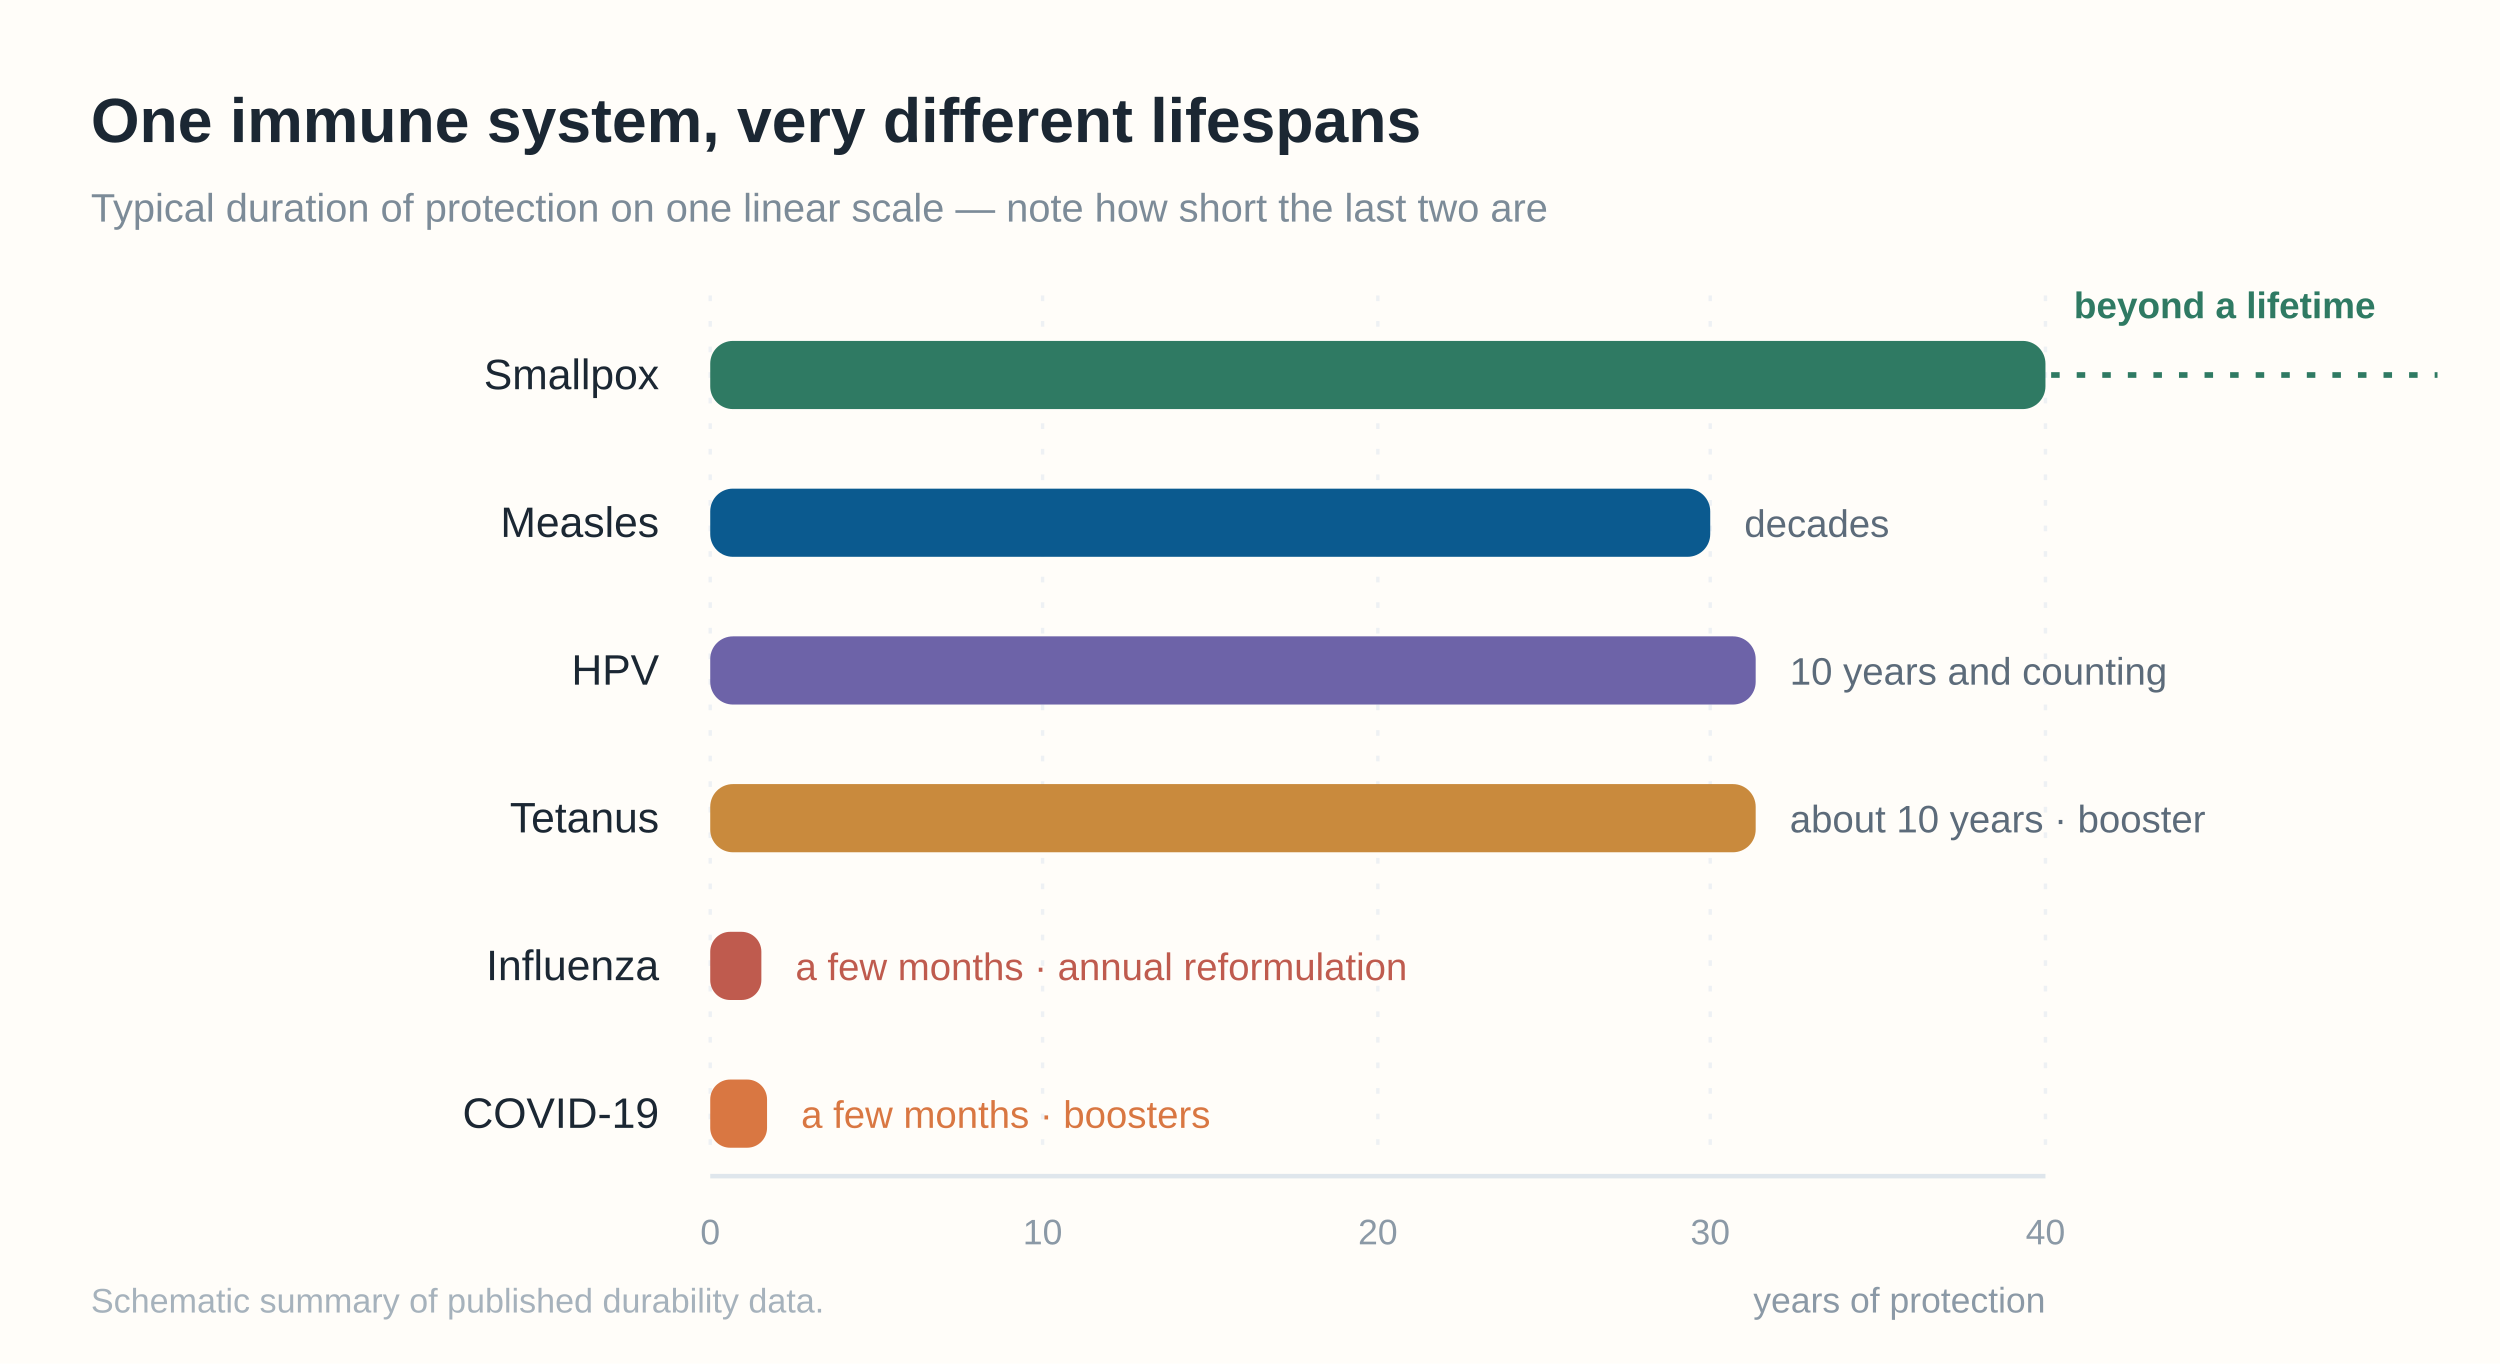
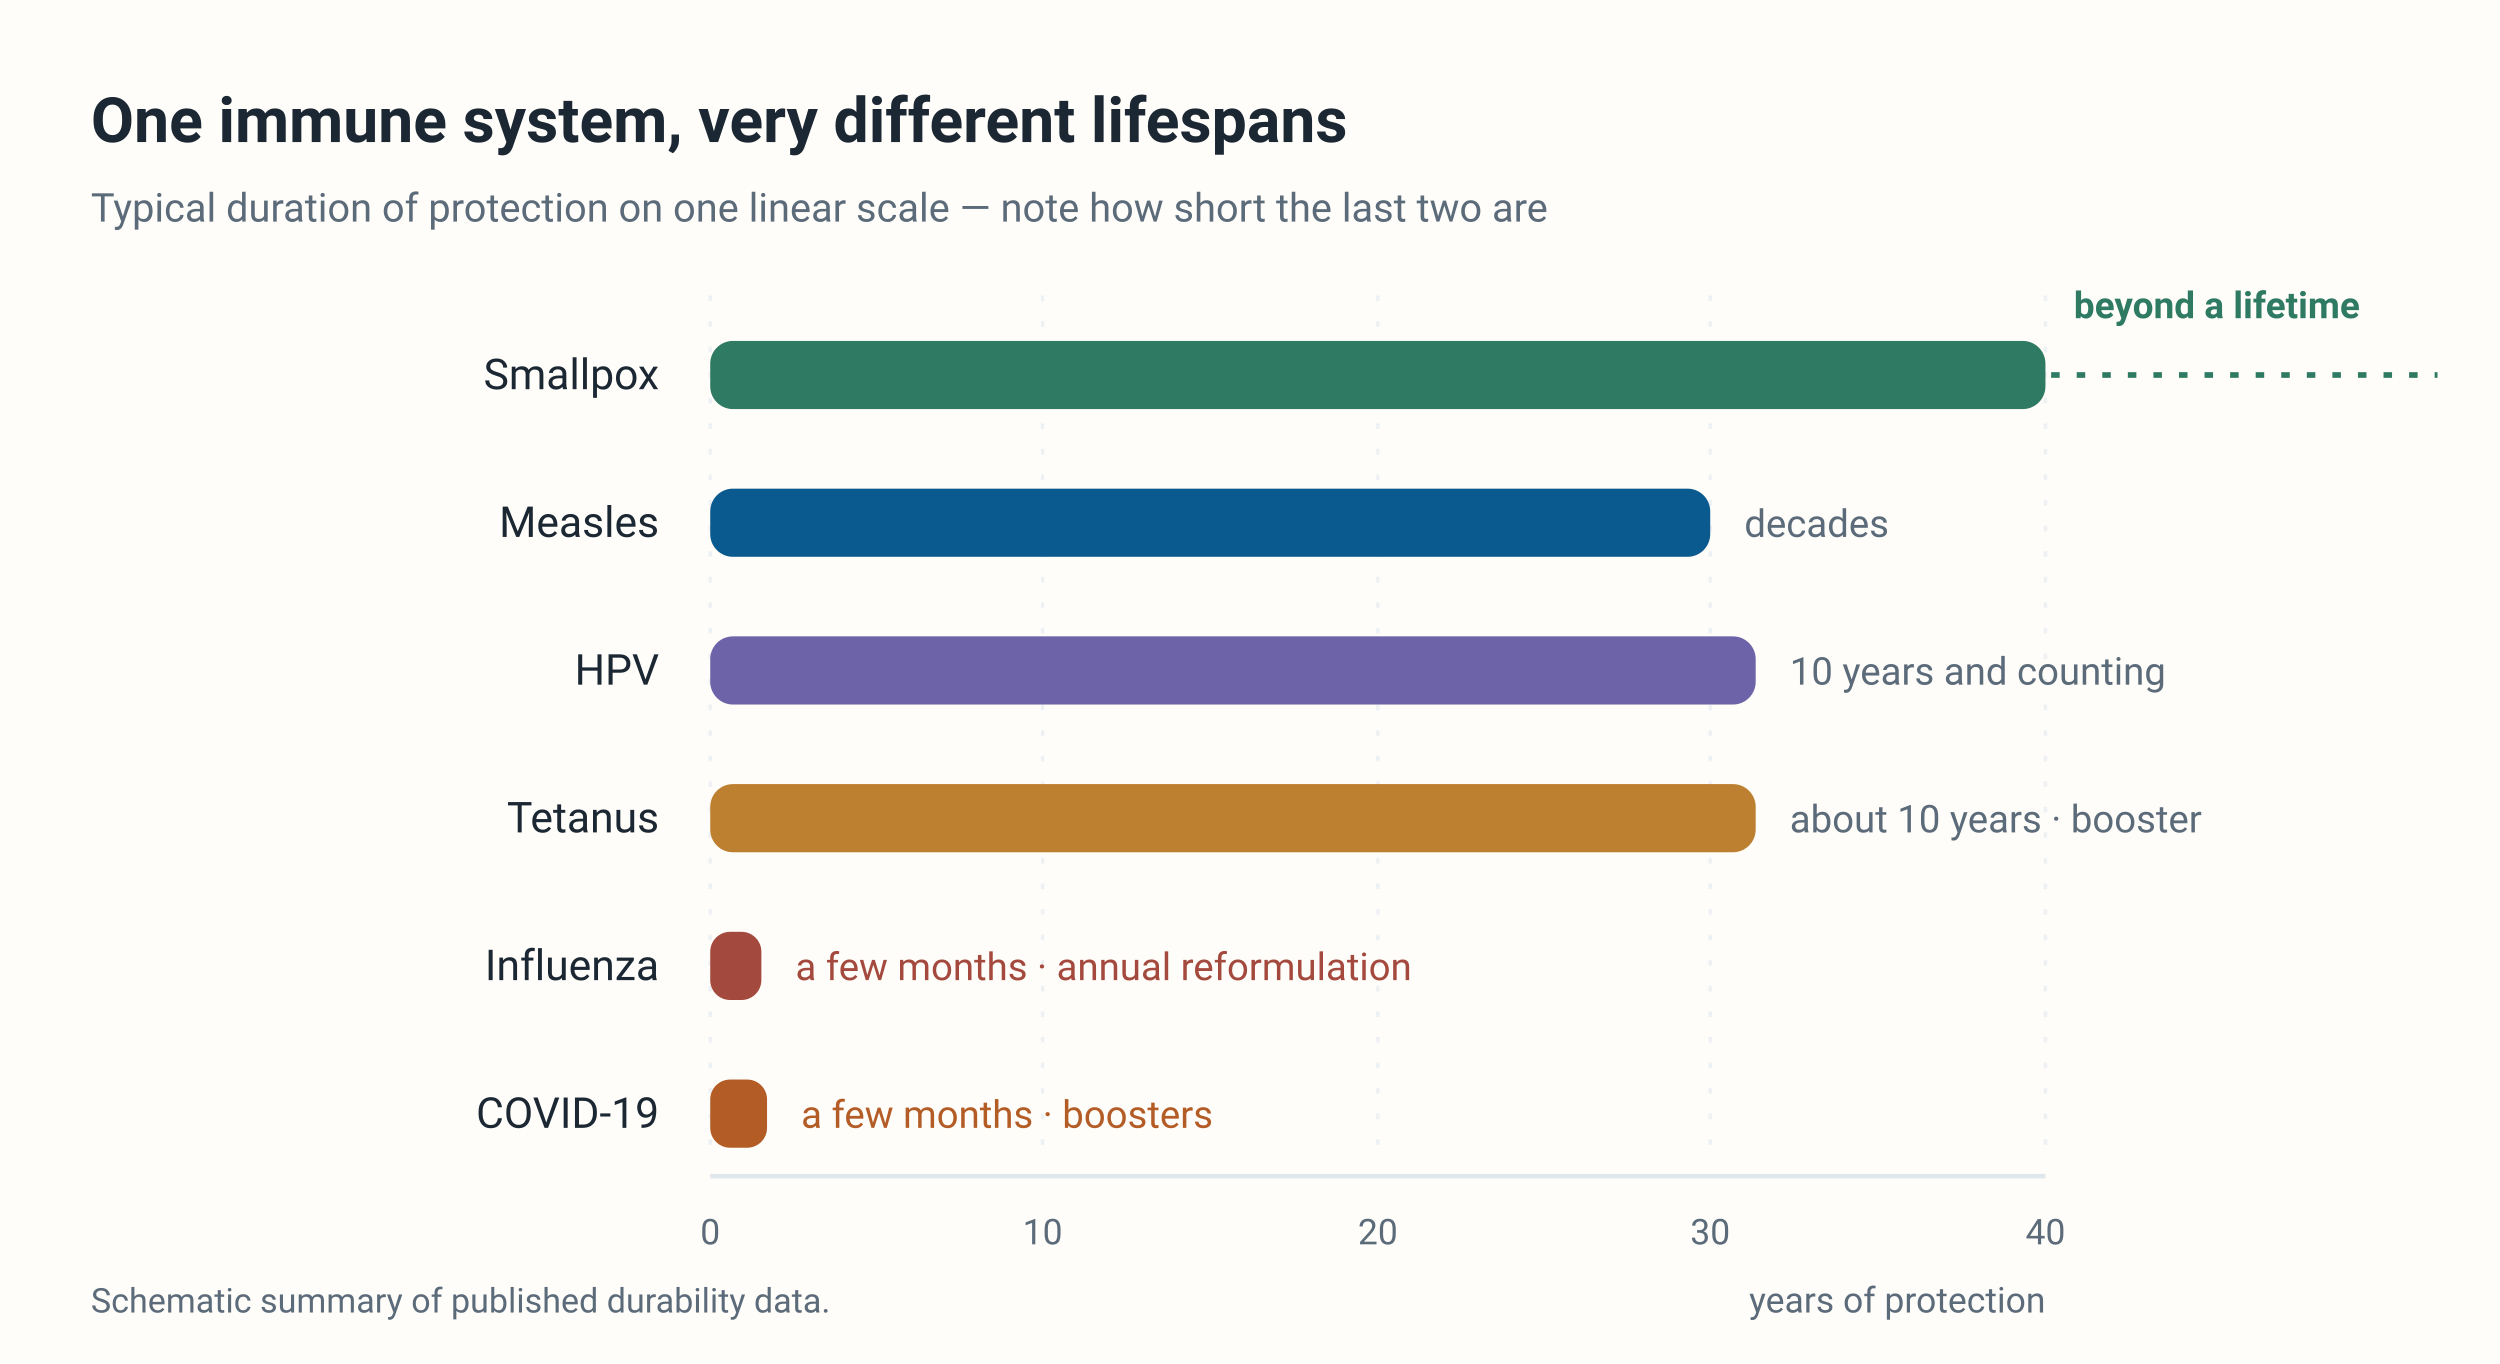
<svg xmlns="http://www.w3.org/2000/svg" viewBox="0 0 880 480" width="880" height="480" role="img" aria-labelledby="t4 d4">
  <rect width="880" height="480" fill="#fffdf9" />
-   <text x="32" y="50" font-family="Segoe UI, -apple-system, Arial, sans-serif" font-size="22" font-weight="700" fill="#1b2733">One immune system, very different lifespans</text>
-   <text x="32" y="78" font-family="Segoe UI, -apple-system, Arial, sans-serif" font-size="14" fill="#7c8b98">Typical duration of protection on one linear scale — note how short the last two are</text>
+   <text x="32" y="50" font-family="-apple-system, BlinkMacSystemFont, Segoe UI, Roboto, Helvetica Neue, Arial, sans-serif" font-size="22" font-weight="700" fill="#1b2733">One immune system, very different lifespans</text>
+   <text x="32" y="78" font-family="-apple-system, BlinkMacSystemFont, Segoe UI, Roboto, Helvetica Neue, Arial, sans-serif" font-size="14" fill="#5c6b7a">Typical duration of protection on one linear scale — note how short the last two are</text>
  <g stroke="#eef1f4" stroke-width="1.2" stroke-dasharray="2 7">
    <line x1="250" y1="104" x2="250" y2="410" />
    <line x1="367" y1="104" x2="367" y2="410" />
    <line x1="485" y1="104" x2="485" y2="410" />
    <line x1="602" y1="104" x2="602" y2="410" />
    <line x1="720" y1="104" x2="720" y2="410" />
  </g>
-   <g font-family="Segoe UI, -apple-system, Arial, sans-serif" font-size="15" fill="#1b2733" text-anchor="end">
+   <g font-family="-apple-system, BlinkMacSystemFont, Segoe UI, Roboto, Helvetica Neue, Arial, sans-serif" font-size="15" fill="#1b2733" text-anchor="end">
    <text x="232" y="137">Smallpox</text>
    <text x="232" y="189">Measles</text>
    <text x="232" y="241">HPV</text>
    <text x="232" y="293">Tetanus</text>
    <text x="232" y="345">Influenza</text>
    <text x="232" y="397">COVID-19</text>
  </g>
  <rect x="250" y="120" width="470" height="24" rx="8" fill="#2f7a63" />
  <path d="M722 132 L858 132" stroke="#2f7a63" stroke-width="2" stroke-dasharray="3 6" />
-   <text x="730" y="112" font-family="Segoe UI, -apple-system, Arial, sans-serif" font-size="13" font-weight="600" fill="#2f7a63">beyond a lifetime</text>
+   <text x="730" y="112" font-family="-apple-system, BlinkMacSystemFont, Segoe UI, Roboto, Helvetica Neue, Arial, sans-serif" font-size="13" font-weight="600" fill="#2f7a63">beyond a lifetime</text>
  <rect x="250" y="172" width="352" height="24" rx="8" fill="#0b5a8f" />
-   <text x="614" y="189" font-family="Segoe UI, -apple-system, Arial, sans-serif" font-size="13.5" fill="#5c6b7a">decades</text>
+   <text x="614" y="189" font-family="-apple-system, BlinkMacSystemFont, Segoe UI, Roboto, Helvetica Neue, Arial, sans-serif" font-size="13.5" fill="#5c6b7a">decades</text>
  <rect x="250" y="224" width="368" height="24" rx="8" fill="#6d63a8" />
-   <text x="630" y="241" font-family="Segoe UI, -apple-system, Arial, sans-serif" font-size="13.5" fill="#5c6b7a">10 years and counting</text>
-   <rect x="250" y="276" width="368" height="24" rx="8" fill="#c98a3d" />
-   <text x="630" y="293" font-family="Segoe UI, -apple-system, Arial, sans-serif" font-size="13.5" fill="#5c6b7a">about 10 years · booster</text>
-   <rect x="250" y="328" width="18" height="24" rx="7" fill="#bf5b4e" />
-   <text x="280" y="345" font-family="Segoe UI, -apple-system, Arial, sans-serif" font-size="13.5" fill="#bf5b4e">a few months · annual reformulation</text>
-   <rect x="250" y="380" width="20" height="24" rx="7" fill="#d97742" />
-   <text x="282" y="397" font-family="Segoe UI, -apple-system, Arial, sans-serif" font-size="13.5" fill="#d97742">a few months · boosters</text>
+   <text x="630" y="241" font-family="-apple-system, BlinkMacSystemFont, Segoe UI, Roboto, Helvetica Neue, Arial, sans-serif" font-size="13.5" fill="#5c6b7a">10 years and counting</text>
+   <rect x="250" y="276" width="368" height="24" rx="8" fill="#bd8030" />
+   <text x="630" y="293" font-family="-apple-system, BlinkMacSystemFont, Segoe UI, Roboto, Helvetica Neue, Arial, sans-serif" font-size="13.5" fill="#5c6b7a">about 10 years · booster</text>
+   <rect x="250" y="328" width="18" height="24" rx="7" fill="#a4493d" />
+   <text x="280" y="345" font-family="-apple-system, BlinkMacSystemFont, Segoe UI, Roboto, Helvetica Neue, Arial, sans-serif" font-size="13.5" fill="#a4493d">a few months · annual reformulation</text>
+   <rect x="250" y="380" width="20" height="24" rx="7" fill="#b35c26" />
+   <text x="282" y="397" font-family="-apple-system, BlinkMacSystemFont, Segoe UI, Roboto, Helvetica Neue, Arial, sans-serif" font-size="13.5" fill="#b35c26">a few months · boosters</text>
  <line x1="250" y1="414" x2="720" y2="414" stroke="#dfe6ec" stroke-width="1.6" />
-   <g font-family="Segoe UI, -apple-system, Arial, sans-serif" font-size="12.5" fill="#8b99a6" text-anchor="middle">
+   <g font-family="-apple-system, BlinkMacSystemFont, Segoe UI, Roboto, Helvetica Neue, Arial, sans-serif" font-size="12.5" fill="#5c6b7a" text-anchor="middle">
    <text x="250" y="438">0</text>
    <text x="367" y="438">10</text>
    <text x="485" y="438">20</text>
    <text x="602" y="438">30</text>
    <text x="720" y="438">40</text>
  </g>
-   <text x="720" y="462" text-anchor="end" font-family="Segoe UI, -apple-system, Arial, sans-serif" font-size="12.5" fill="#8b99a6">years of protection</text>
-   <text x="32" y="462" font-family="Segoe UI, -apple-system, Arial, sans-serif" font-size="12" fill="#a6b2bc">Schematic summary of published durability data.</text>
+   <text x="720" y="462" text-anchor="end" font-family="-apple-system, BlinkMacSystemFont, Segoe UI, Roboto, Helvetica Neue, Arial, sans-serif" font-size="12.5" fill="#5c6b7a">years of protection</text>
+   <text x="32" y="462" font-family="-apple-system, BlinkMacSystemFont, Segoe UI, Roboto, Helvetica Neue, Arial, sans-serif" font-size="12" fill="#5c6b7a">Schematic summary of published durability data.</text>
</svg>
